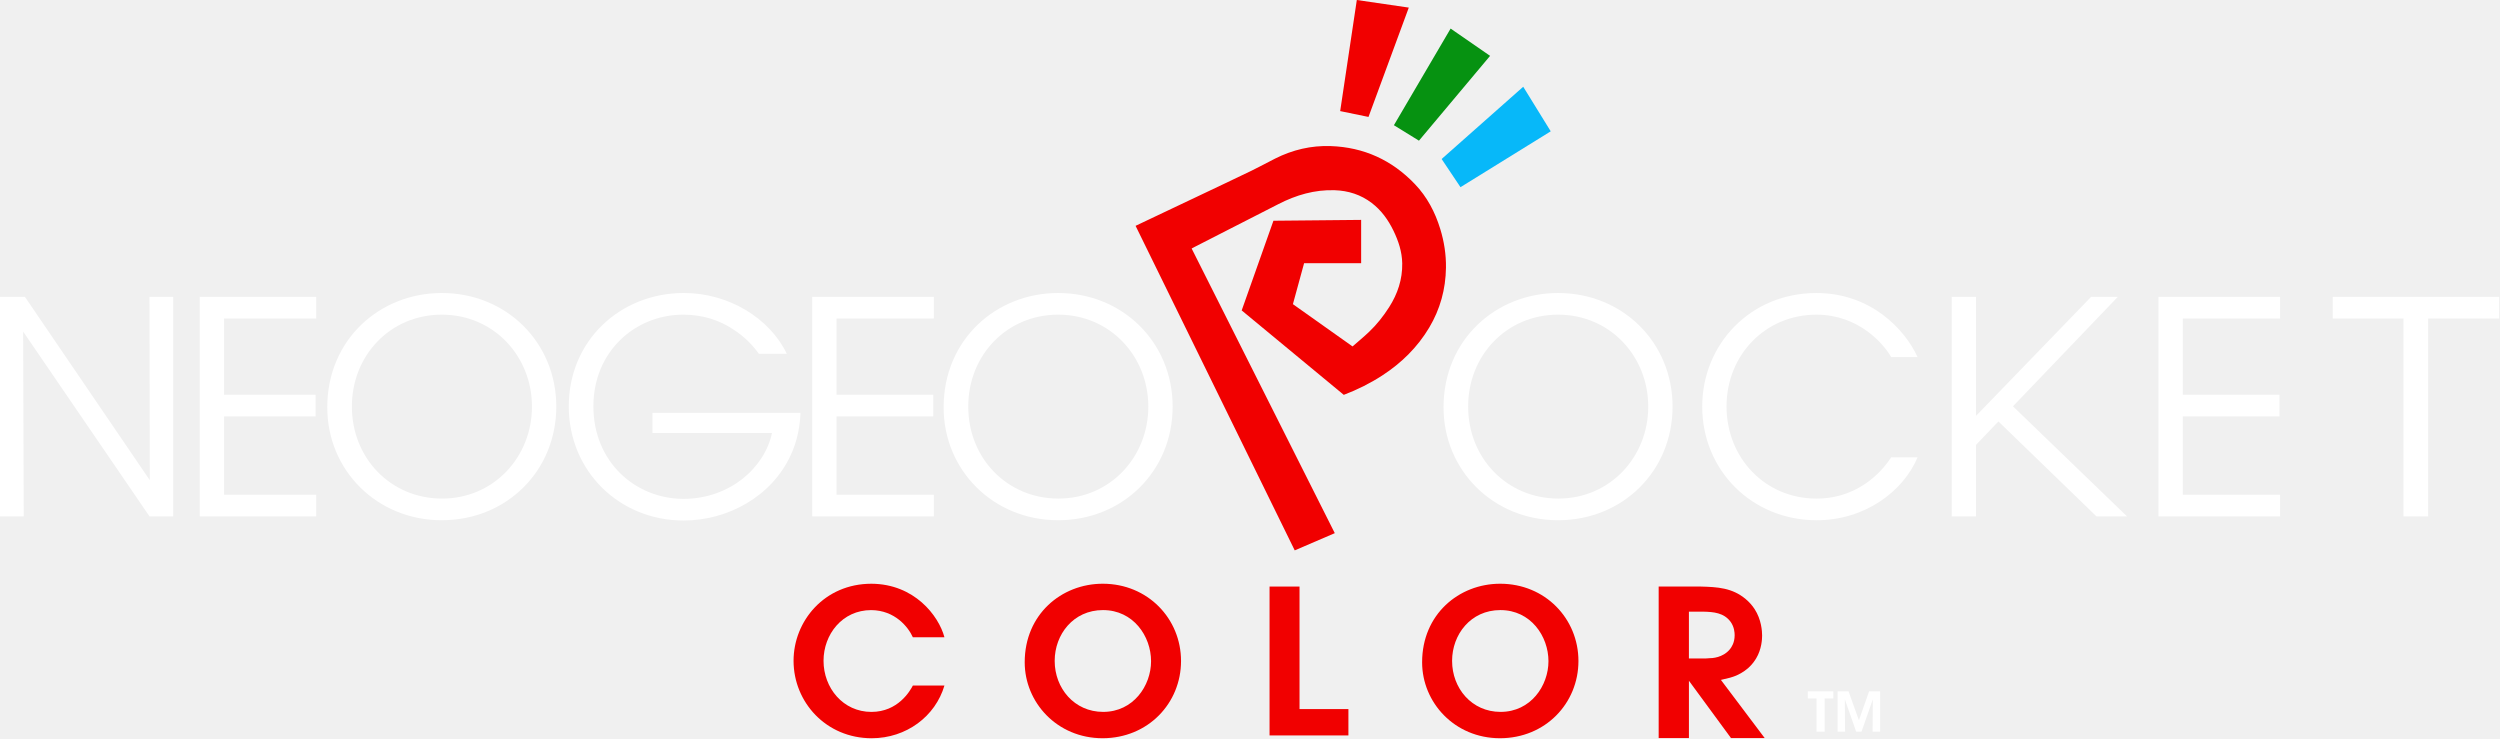
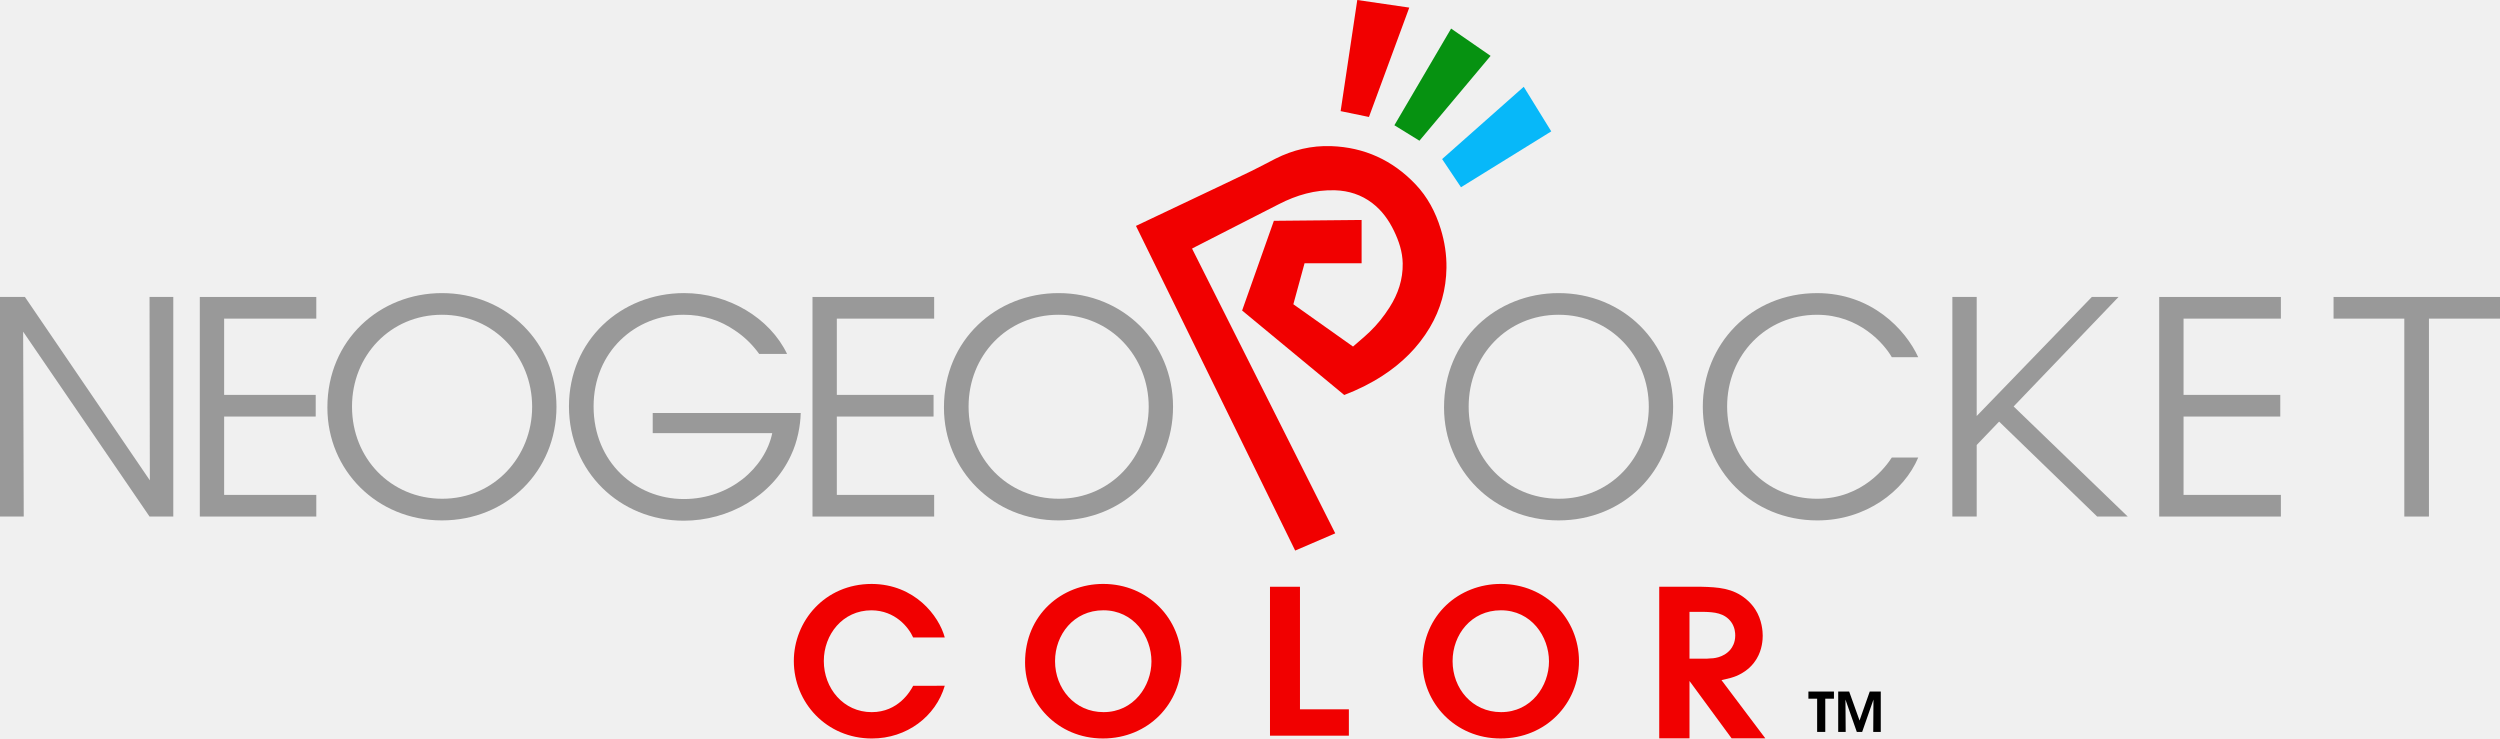
- <svg xmlns="http://www.w3.org/2000/svg" width="100%" height="100%" viewBox="0 0 2363 698" version="1.1" xml:space="preserve" style="fill-rule:evenodd;clip-rule:evenodd;stroke-linejoin:round;stroke-miterlimit:2;">
+ <svg xmlns="http://www.w3.org/2000/svg" id="Ebene_3" x="0px" y="0px" width="566.927px" height="167.468px" viewBox="0 0 566.927 167.468">
+   <path d="M 33.98 108.929 L 33.912 67.342 L 39.296 67.342 L 39.296 117.139 L 33.912 117.139 L 5.249 75.215 L 5.384 117.139 L 0 117.139 L 0 67.342 L 5.652 67.342 L 33.98 108.929 Z" style="fill: rgb(153, 153, 153);" />
+   <path d="M 45.31 67.342 L 71.729 67.342 L 71.729 72.254 L 50.827 72.254 L 50.827 89.548 L 71.594 89.548 L 71.594 94.46 L 50.827 94.46 L 50.827 112.227 L 71.729 112.227 L 71.729 117.139 L 45.31 117.139 L 45.31 67.342 Z" style="fill: rgb(153, 153, 153);" />
+   <path d="M 74.242 92.375 C 74.242 77.034 86.153 66.467 100.218 66.467 C 114.82 66.467 126.193 77.638 126.193 92.24 C 126.193 106.844 114.888 118.013 100.218 118.013 C 85.48 118.013 74.242 106.64 74.242 92.441 L 74.242 92.375 Z M 79.827 92.24 C 79.827 103.949 88.642 113.101 100.285 113.101 C 112.061 113.101 120.675 103.615 120.675 92.24 C 120.675 80.867 112.062 71.379 100.218 71.379 C 88.509 71.379 79.827 80.665 79.827 92.171 L 79.827 92.24 Z" style="fill: rgb(153, 153, 153);" />
+   <path d="M 172.16 80.262 C 170.612 78.109 168.727 76.292 166.574 74.879 C 163.344 72.658 159.441 71.379 155 71.379 C 144.098 71.379 134.61 79.723 134.61 92.171 C 134.61 104.823 144.166 113.167 155.067 113.167 C 160.316 113.167 164.959 111.352 168.391 108.659 C 171.891 105.899 174.313 102.132 175.121 98.227 L 148.017 98.227 L 148.017 93.651 L 181.581 93.651 C 181.514 96.546 180.841 100.178 179.36 103.275 C 175.053 112.629 165.093 118.079 155.067 118.079 C 140.532 118.079 129.025 106.909 129.025 92.171 C 129.025 77.233 140.734 66.465 155.134 66.465 C 165.228 66.465 174.582 72.118 178.485 80.26 L 172.16 80.26 L 172.16 80.262 L 172.16 80.262 Z" style="fill: rgb(153, 153, 153);" />
+   <path d="M 184.25 67.342 L 211.84 67.342 L 211.84 72.254 L 189.769 72.254 L 189.769 89.548 L 211.706 89.548 L 211.706 94.46 L 189.769 94.46 L 189.769 112.227 L 211.84 112.227 L 211.84 117.139 L 184.25 117.139 L 184.25 67.342 Z" style="fill: rgb(153, 153, 153);" />
+   <path d="M 214.061 92.375 C 214.061 77.034 225.972 66.467 240.036 66.467 C 254.639 66.467 266.011 77.638 266.011 92.24 C 266.011 106.844 254.706 118.013 240.036 118.013 C 225.299 118.013 214.061 106.64 214.061 92.441 L 214.061 92.375 Z M 219.646 92.24 C 219.646 103.949 228.461 113.101 240.103 113.101 C 251.88 113.101 260.493 103.615 260.493 92.24 C 260.493 80.867 251.88 71.379 240.036 71.379 C 228.327 71.379 219.646 80.665 219.646 92.171 L 219.646 92.24 L 219.646 92.24 Z" style="fill: rgb(153, 153, 153);" />
+   <path d="M 327.466 92.375 C 327.466 77.034 339.376 66.467 353.442 66.467 C 368.045 66.467 379.418 77.638 379.418 92.24 C 379.418 106.844 368.113 118.013 353.442 118.013 C 338.705 118.013 327.466 106.64 327.466 92.441 L 327.466 92.375 Z M 333.05 92.24 C 333.05 103.949 341.866 113.101 353.509 113.101 C 365.286 113.101 373.9 103.615 373.9 92.24 C 373.9 80.867 365.287 71.379 353.442 71.379 C 341.734 71.379 333.05 80.665 333.05 92.171 L 333.05 92.24 L 333.05 92.24 Z" style="fill: rgb(153, 153, 153);" />
+   <path d="M 435.001 103.748 C 431.772 111.42 423.091 118.016 412.122 118.016 C 397.386 118.016 386.146 106.643 386.146 92.244 C 386.146 78.044 397.116 66.47 412.052 66.47 C 424.365 66.47 432.106 74.68 434.998 81.005 L 429.008 81.005 C 427.324 78.045 421.674 71.382 412.052 71.382 C 400.41 71.382 391.662 80.601 391.662 92.175 C 391.662 103.952 400.475 113.104 412.052 113.104 C 422.485 113.104 427.797 105.634 429.008 103.75 L 435.001 103.748 L 435.001 103.748 Z" style="fill: rgb(153, 153, 153);" />
+   <path d="M 489.644 67.342 L 517.236 67.342 L 517.236 72.254 L 495.164 72.254 L 495.164 89.548 L 517.1 89.548 L 517.1 94.46 L 495.164 94.46 L 495.164 112.227 L 517.236 112.227 L 517.236 117.139 L 489.644 117.139 L 489.644 67.342 L 489.644 67.342 Z" style="fill: rgb(153, 153, 153);" />
+   <path d="M 545.228 72.254 L 529.181 72.254 L 529.181 67.342 L 566.927 67.342 L 566.927 72.254 L 550.814 72.254 L 550.814 117.139 L 545.228 117.139 L 545.228 72.254 Z" style="fill: rgb(153, 153, 153);" />
+   <path fill="#F10000" d="M 214.245 155.511 C 212.192 162.493 205.62 167.468 197.724 167.468 C 187.41 167.468 180.017 159.298 180.017 149.899 C 180.017 140.909 186.999 132.42 197.679 132.42 C 207.4 132.467 212.922 139.631 214.245 144.562 L 207.08 144.562 C 206.031 142.234 203.019 138.447 197.633 138.4 C 191.061 138.4 186.817 143.921 186.817 149.9 C 186.817 156.062 191.244 161.494 197.679 161.494 C 203.703 161.494 206.442 156.748 207.08 155.515 L 214.245 155.511 L 214.245 155.511 Z" />
+   <path fill="#F10000" d="M 232.454 150.216 C 232.454 139.403 240.76 132.417 250.162 132.417 C 260.385 132.417 267.915 140.357 267.915 149.941 C 267.915 159.525 260.43 167.464 250.116 167.464 C 239.756 167.464 232.454 159.296 232.454 150.261 L 232.454 150.216 L 232.454 150.216 Z M 239.254 149.943 C 239.254 156.105 243.681 161.49 250.254 161.49 C 257.1 161.49 261.116 155.556 261.116 149.99 C 261.116 144.332 257.1 138.396 250.208 138.396 C 243.454 138.396 239.254 143.963 239.254 149.898 L 239.254 149.943 Z" />
+   <path fill="#F10000" d="M 287.996 133.059 L 294.795 133.059 L 294.795 160.852 L 305.885 160.852 L 305.885 166.831 L 287.996 166.831 L 287.996 133.059 Z" />
+   <path fill="#F10000" d="M 322.606 150.216 C 322.606 139.403 330.912 132.417 340.313 132.417 C 350.537 132.417 358.067 140.357 358.067 149.941 C 358.067 159.525 350.582 167.464 340.268 167.464 C 329.91 167.464 322.606 159.296 322.606 150.261 L 322.606 150.216 Z M 329.406 149.943 C 329.406 156.105 333.834 161.49 340.404 161.49 C 347.25 161.49 351.266 155.556 351.266 149.99 C 351.266 144.332 347.249 138.396 340.359 138.396 C 333.605 138.396 329.406 143.963 329.406 149.898 L 329.406 149.943 L 329.406 149.943 Z" />
+   <path d="M 475.574 117.139 L 482.506 117.139 L 456.635 92.171 L 480.418 67.341 L 474.363 67.341 L 448.258 94.339 L 448.258 87.943 L 448.258 67.342 L 442.74 67.342 L 442.74 117.139 L 448.258 117.139 L 448.258 100.911 L 453.338 95.605 L 475.574 117.139 Z" style="fill: rgb(153, 153, 153);" />
+   <path fill="#F10000" d="M 385.808 133.059 C 389.607 133.155 392.964 133.35 395.984 135.88 C 396.762 136.516 397.494 137.341 398.029 138.169 C 399.588 140.557 399.733 143.232 399.733 144.159 C 399.733 144.984 399.636 147.273 398.371 149.368 C 398.029 149.9 397.592 150.632 396.569 151.556 C 395.449 152.532 394.281 153.066 393.841 153.26 C 393.013 153.601 392.187 153.845 390.385 154.234 L 400.318 167.427 L 392.673 167.427 L 383.13 154.429 L 383.13 167.427 L 376.266 167.427 L 376.266 133.056 L 385.808 133.059 L 385.808 133.059 Z M 383.13 149.369 L 386.538 149.369 C 386.929 149.369 387.267 149.369 387.659 149.32 C 388.388 149.32 390.823 149.222 392.43 147.275 C 392.818 146.787 393.501 145.765 393.501 144.109 C 393.501 143.574 393.452 142.258 392.575 141.045 C 391.064 138.998 388.727 138.805 386.389 138.754 L 383.127 138.754 L 383.127 149.369 L 383.13 149.369 Z" />
+   <path fill="none" d="M 302.794 120.945 C 291.956 99.391 281.148 77.895 270.333 56.383 C 270.393 56.341 270.441 56.3 270.496 56.273 C 273.193 54.893 275.891 53.513 278.587 52.135 C 282.399 50.189 286.212 48.252 290.02 46.296 C 294.023 44.24 298.23 43.003 302.771 43.15 C 305.862 43.25 308.696 44.149 311.182 46.045 C 313.376 47.719 314.929 49.893 316.119 52.351 C 317.248 54.683 318.053 57.11 318.098 59.728 C 318.161 63.364 317.062 66.652 315.113 69.705 C 313.807 71.747 312.317 73.626 310.569 75.289 C 309.365 76.435 308.078 77.493 306.83 78.588 C 302.261 75.347 297.789 72.178 293.299 68.995 C 294.152 65.882 294.992 62.797 295.838 59.704 C 300.199 59.704 304.5 59.704 308.778 59.704 C 308.778 56.427 308.778 53.177 308.778 49.881 C 302.096 49.945 295.488 50.008 288.881 50.074 C 286.474 56.875 284.078 63.639 281.681 70.416 C 289.416 76.814 297.125 83.19 304.84 89.573 C 307.906 88.404 310.815 86.964 313.553 85.186 C 317.916 82.351 321.553 78.79 324.224 74.305 C 326.705 70.136 327.952 65.595 328.02 60.746 C 328.062 57.741 327.606 54.803 326.722 51.923 C 325.549 48.107 323.735 44.653 320.967 41.758 C 315.778 36.325 309.414 33.405 301.886 33.137 C 297.436 32.979 293.226 33.984 289.254 35.979 C 287.465 36.879 285.713 37.851 283.913 38.723 C 279.903 40.662 275.873 42.56 271.851 44.471 C 268.304 46.157 264.756 47.837 261.209 49.518 C 260.01 50.087 258.81 50.658 257.609 51.228 C 269.655 75.789 281.687 100.321 293.713 124.853 C 296.762 123.541 299.748 122.255 302.794 120.945 Z" />
+   <path fill="#F10000" d="M 302.794 120.945 C 299.747 122.256 296.762 123.541 293.708 124.853 C 281.683 100.324 269.649 75.79 257.604 51.229 C 258.805 50.659 260.004 50.088 261.204 49.519 C 264.751 47.837 268.299 46.157 271.846 44.472 C 275.868 42.561 279.898 40.663 283.908 38.724 C 285.708 37.852 287.46 36.88 289.249 35.98 C 293.221 33.984 297.431 32.98 301.88 33.138 C 309.409 33.406 315.773 36.326 320.962 41.759 C 323.73 44.654 325.544 48.107 326.716 51.924 C 327.601 54.803 328.057 57.742 328.015 60.747 C 327.947 65.596 326.702 70.137 324.219 74.306 C 321.546 78.79 317.911 82.351 313.546 85.187 C 310.81 86.963 307.901 88.404 304.835 89.573 C 297.12 83.191 289.411 76.815 281.676 70.417 C 284.073 63.64 286.469 56.876 288.876 50.075 C 295.483 50.01 302.094 49.946 308.773 49.882 C 308.773 53.178 308.773 56.428 308.773 59.705 C 304.495 59.705 300.194 59.705 295.833 59.705 C 294.987 62.798 294.145 65.883 293.294 68.996 C 297.784 72.179 302.255 75.348 306.825 78.589 C 308.073 77.494 309.36 76.436 310.564 75.29 C 312.312 73.627 313.802 71.748 315.107 69.706 C 317.057 66.653 318.157 63.365 318.093 59.729 C 318.045 57.111 317.242 54.684 316.114 52.352 C 314.926 49.894 313.372 47.72 311.177 46.046 C 308.691 44.15 305.857 43.252 302.766 43.151 C 298.225 43.004 294.018 44.24 290.015 46.297 C 286.209 48.253 282.394 50.19 278.582 52.136 C 275.885 53.514 273.187 54.894 270.491 56.274 C 270.436 56.302 270.387 56.343 270.328 56.384 C 281.149 77.895 291.957 99.391 302.794 120.945 Z" />
+   <path fill="#F10000" d="M 310.439 26.526 C 308.277 26.081 306.175 25.647 304.016 25.202 C 305.273 16.807 306.53 8.414 307.79 0 C 311.725 0.574 315.622 1.145 319.581 1.724 C 316.526 10.012 313.488 18.253 310.439 26.526 Z" />
+   <path fill="#07B8F9" d="M 345.539 19.679 C 347.627 23.06 349.686 26.399 351.78 29.791 C 344.961 34.013 338.145 38.231 331.308 42.462 C 329.874 40.322 328.468 38.221 327.03 36.071 C 333.195 30.612 339.347 25.163 345.539 19.679 Z" />
+   <path fill="#069211" d="M 329.069 6.482 C 332.086 8.567 335.048 10.616 338.023 12.672 C 332.646 19.084 327.285 25.477 321.887 31.911 C 319.999 30.746 318.128 29.592 316.204 28.404 C 320.475 21.129 324.753 13.837 329.069 6.482 Z" />
  <g>
-     <g>
-       <path d="M141.583,453.871l-0.283,-173.279l22.433,0l0,207.487l-22.433,0l-119.429,-174.683l0.562,174.683l-22.433,0l0,-207.487l23.55,0l118.033,173.279Z" style="fill:#fff;fill-rule:nonzero;" />
-       <path d="M188.792,280.592l110.079,0l0,20.466l-87.092,0l0,72.059l86.529,0l0,20.466l-86.529,0l0,74.03l87.092,0l0,20.466l-110.079,0l0,-207.487Z" style="fill:#fff;fill-rule:nonzero;" />
-       <path d="M309.342,384.896c0,-63.921 49.629,-107.95 108.233,-107.95c60.842,0 108.229,46.546 108.229,107.387c0,60.85 -47.104,107.388 -108.229,107.388c-61.408,0 -108.233,-47.388 -108.233,-106.55l0,-0.275Zm23.271,-0.563c0,48.788 36.729,86.921 85.241,86.921c49.067,0 84.959,-39.525 84.959,-86.921c0,-47.387 -35.888,-86.921 -85.238,-86.921c-48.788,0 -84.962,38.692 -84.962,86.634l0,0.287Z" style="fill:#fff;fill-rule:nonzero;" />
-       <path d="M717.333,334.425c-6.45,-8.971 -14.304,-16.542 -23.275,-22.429c-13.458,-9.254 -29.721,-14.583 -48.225,-14.583c-45.425,0 -84.958,34.766 -84.958,86.633c0,52.717 39.817,87.483 85.237,87.483c21.871,0 41.217,-7.562 55.517,-18.783c14.583,-11.5 24.675,-27.196 28.042,-43.467l-112.934,0l0,-19.066l139.85,0c-0.279,12.062 -3.083,27.195 -9.254,40.1c-17.946,38.975 -59.446,61.683 -101.221,61.683c-60.562,0 -108.508,-46.542 -108.508,-107.95c0,-62.242 48.788,-107.108 108.788,-107.108c42.058,0 81.033,23.554 97.295,57.479l-26.354,0l0,0.008Z" style="fill:#fff;fill-rule:nonzero;" />
-       <path d="M767.708,280.592l114.959,0l0,20.466l-91.963,0l0,72.059l91.404,0l0,20.466l-91.404,0l0,74.03l91.963,0l0,20.466l-114.959,0l0,-207.487Z" style="fill:#fff;fill-rule:nonzero;" />
-       <path d="M891.921,384.896c0,-63.921 49.629,-107.95 108.229,-107.95c60.846,0 108.229,46.546 108.229,107.387c0,60.85 -47.104,107.388 -108.229,107.388c-61.404,0 -108.229,-47.388 -108.229,-106.55l0,-0.275Zm23.271,-0.563c0,48.788 36.729,86.921 85.237,86.921c49.071,0 84.959,-39.525 84.959,-86.921c0,-47.387 -35.888,-86.921 -85.238,-86.921c-48.787,0 -84.958,38.692 -84.958,86.634l0,0.287Z" style="fill:#fff;fill-rule:nonzero;" />
-     </g>
-     <g>
-       <path d="M1364.44,384.896c0,-63.921 49.625,-107.95 108.233,-107.95c60.846,0 108.233,46.546 108.233,107.387c0,60.85 -47.104,107.388 -108.233,107.388c-61.404,0 -108.233,-47.388 -108.233,-106.55l0,-0.275Zm23.266,-0.563c0,48.788 36.734,86.921 85.246,86.921c49.071,0 84.963,-39.525 84.963,-86.921c0,-47.387 -35.888,-86.921 -85.242,-86.921c-48.783,0 -84.967,38.692 -84.967,86.634l0,0.287Z" style="fill:#fff;fill-rule:nonzero;" />
-       <path d="M1812.5,432.283c-13.454,31.967 -49.625,59.45 -95.329,59.45c-61.4,0 -108.233,-47.387 -108.233,-107.383c0,-59.167 45.708,-107.392 107.941,-107.392c51.304,0 83.559,34.209 95.609,60.563l-24.959,0c-7.016,-12.333 -30.558,-40.096 -70.65,-40.096c-48.508,0 -84.958,38.412 -84.958,86.637c0,49.071 36.721,87.205 84.958,87.205c43.471,0 65.604,-31.125 70.65,-38.975l24.971,-0.009Z" style="fill:#fff;fill-rule:nonzero;" />
-       <path d="M2040.18,280.592l114.967,0l0,20.466l-91.967,0l0,72.059l91.4,0l0,20.466l-91.4,0l0,74.03l91.967,0l0,20.466l-114.967,0l0,-207.487Z" style="fill:#fff;fill-rule:nonzero;" />
-       <path d="M2271.78,301.058l-66.862,0l0,-20.466l157.275,0l0,20.466l-67.138,0l0,187.021l-23.275,0l0,-187.021Z" style="fill:#fff;fill-rule:nonzero;" />
-     </g>
-     <path d="M892.688,647.963c-8.555,29.091 -35.938,49.82 -68.838,49.82c-42.975,0 -73.779,-34.041 -73.779,-73.204c0,-37.458 29.091,-72.829 73.592,-72.829c40.504,0.196 63.512,30.046 69.025,50.592l-29.855,0c-4.37,-9.7 -16.92,-25.479 -39.362,-25.675c-27.383,0 -45.067,23.004 -45.067,47.916c0,25.675 18.446,48.309 45.259,48.309c25.1,0 36.512,-19.775 39.17,-24.913l29.855,-0.017Z" style="fill:#f10000;fill-rule:nonzero;" />
-     <path d="M968.558,625.9c0,-45.054 34.609,-74.162 73.784,-74.162c42.595,0 73.971,33.083 73.971,73.016c0,39.934 -31.188,73.013 -74.163,73.013c-43.167,0 -73.592,-34.034 -73.592,-71.679l0,-0.188Zm28.334,-1.137c0,25.675 18.445,48.112 45.833,48.112c28.525,0 45.258,-24.725 45.258,-47.917c0,-23.575 -16.733,-48.308 -45.45,-48.308c-28.141,0 -45.641,23.196 -45.641,47.925l0,0.188Z" style="fill:#f10000;fill-rule:nonzero;" />
-     <path d="M1199.98,554.413l28.33,0l0,115.804l46.208,0l0,24.912l-74.538,0l0,-140.717Z" style="fill:#f10000;fill-rule:nonzero;" />
-     <path d="M1344.19,625.9c0,-45.054 34.608,-74.162 73.779,-74.162c42.6,0 73.975,33.083 73.975,73.016c0,39.934 -31.188,73.013 -74.163,73.013c-43.158,0 -73.591,-34.034 -73.591,-71.679l0,-0.188Zm28.333,-1.137c0,25.675 18.45,48.112 45.825,48.112c28.525,0 45.258,-24.725 45.258,-47.917c0,-23.575 -16.737,-48.308 -45.445,-48.308c-28.142,0 -45.638,23.196 -45.638,47.925l0,0.188Z" style="fill:#f10000;fill-rule:nonzero;" />
-     <path d="M1981.56,488.079l28.884,0l-107.796,-104.033l99.096,-103.459l-25.229,0l-108.771,112.492l0,-112.487l-22.992,0l0,207.487l22.992,0l0,-67.616l21.166,-22.109l92.65,89.725Z" style="fill:#fff;fill-rule:nonzero;" />
-     <path d="M1607.53,554.413c15.829,0.399 29.817,1.212 42.4,11.754c3.242,2.65 6.292,6.087 8.521,9.537c6.496,9.95 7.1,21.096 7.1,24.958c0,3.438 -0.404,12.976 -5.675,21.705c-1.425,2.216 -3.246,5.266 -7.508,9.116c-4.667,4.067 -9.534,6.292 -11.367,7.1c-3.45,1.421 -6.892,2.438 -14.4,4.059l41.388,54.971l-31.855,0l-39.762,-54.159l0,54.159l-28.6,0l0,-143.213l39.758,0.012Zm-11.17,67.959l14.212,0c1.629,0 3.038,0 4.671,-0.204c3.037,0 13.183,-0.409 19.879,-8.521c1.617,-2.034 4.463,-6.292 4.463,-13.192c0,-2.229 -0.205,-7.712 -3.859,-12.767c-6.296,-8.529 -16.033,-9.333 -25.775,-9.545l-13.591,0l0,44.229Z" style="fill:#f10000;fill-rule:nonzero;" />
-     <path d="M1261.64,503.938c-45.159,-89.809 -90.192,-179.375 -135.255,-269.009c0.25,-0.175 0.45,-0.346 0.68,-0.458c11.237,-5.75 22.479,-11.5 33.712,-17.242c15.883,-8.108 31.771,-16.179 47.638,-24.329c16.679,-8.567 34.208,-13.721 53.129,-13.108c12.879,0.416 24.687,4.162 35.046,12.062c9.141,6.975 15.612,16.034 20.57,26.275c4.705,9.717 8.059,19.829 8.246,30.738c0.263,15.15 -4.316,28.85 -12.437,41.571c-5.442,8.508 -11.65,16.337 -18.934,23.266c-5.016,4.775 -10.379,9.183 -15.579,13.746c-19.037,-13.504 -37.671,-26.708 -56.379,-39.971c3.554,-12.971 7.054,-25.825 10.579,-38.712l53.917,0l0,-40.929c-27.842,0.266 -55.375,0.529 -82.904,0.804c-10.029,28.337 -20.013,56.521 -30,84.758c32.229,26.658 64.35,53.225 96.496,79.821c12.775,-4.871 24.895,-10.871 36.304,-18.279c18.179,-11.813 33.333,-26.65 44.462,-45.338c10.338,-17.371 15.534,-36.291 15.817,-56.496c0.175,-12.52 -1.725,-24.762 -5.408,-36.762c-4.888,-15.9 -12.446,-30.292 -23.98,-42.354c-21.62,-22.638 -48.137,-34.804 -79.504,-35.921c-18.541,-0.659 -36.083,3.529 -52.633,11.841c-7.454,3.75 -14.754,7.8 -22.254,11.434c-16.709,8.079 -33.5,15.987 -50.259,23.95c-14.779,7.025 -29.562,14.025 -44.341,21.029c-4.996,2.371 -9.996,4.75 -15,7.125c50.191,102.338 100.325,204.554 150.433,306.771c12.704,-5.467 25.146,-10.825 37.838,-16.284Z" style="fill:none;fill-rule:nonzero;" />
-     <path d="M1261.64,503.938c-12.696,5.462 -25.134,10.816 -37.859,16.283c-50.104,-102.204 -100.246,-204.429 -150.433,-306.767c5.004,-2.375 10,-4.754 15,-7.125c14.779,-7.008 29.563,-14.008 44.342,-21.029c16.758,-7.963 33.55,-15.871 50.258,-23.95c7.5,-3.633 14.8,-7.683 22.254,-11.433c16.55,-8.317 34.092,-12.5 52.629,-11.842c31.371,1.117 57.888,13.283 79.509,35.921c11.533,12.062 19.091,26.45 23.975,42.354c3.687,11.996 5.587,24.242 5.412,36.763c-0.283,20.204 -5.471,39.124 -15.816,56.495c-11.138,18.684 -26.284,33.521 -44.471,45.338c-11.4,7.4 -23.521,13.404 -36.296,18.275c-32.146,-26.592 -64.267,-53.159 -96.496,-79.817c9.988,-28.237 19.971,-56.421 30,-84.758c27.529,-0.271 55.075,-0.538 82.904,-0.804l0,40.929l-53.916,0c-3.525,12.887 -7.034,25.741 -10.58,38.712c18.709,13.263 37.338,26.467 56.38,39.971c5.199,-4.562 10.562,-8.971 15.579,-13.746c7.283,-6.929 13.491,-14.758 18.929,-23.266c8.125,-12.721 12.708,-26.421 12.441,-41.571c-0.2,-10.909 -3.545,-21.021 -8.245,-30.738c-4.95,-10.241 -11.425,-19.3 -20.571,-26.275c-10.359,-7.9 -22.167,-11.641 -35.046,-12.062c-18.921,-0.613 -36.45,4.537 -53.129,13.108c-15.859,8.15 -31.754,16.221 -47.638,24.329c-11.237,5.742 -22.479,11.492 -33.712,17.242c-0.229,0.117 -0.434,0.287 -0.679,0.458c45.087,89.629 90.12,179.196 135.275,269.004Z" style="fill:#f10000;fill-rule:nonzero;" />
-     <path d="M1293.5,110.525c-9.008,-1.854 -17.767,-3.663 -26.763,-5.517c5.238,-34.979 10.475,-69.95 15.725,-105.008c16.396,2.392 32.634,4.771 49.13,7.183c-12.73,34.534 -25.388,68.871 -38.092,103.342Z" style="fill:#f10000;fill-rule:nonzero;" />
-     <path d="M1439.75,81.996c8.7,14.087 17.279,28 26.004,42.133c-28.413,17.592 -56.813,35.167 -85.3,52.796c-5.975,-8.917 -11.833,-17.671 -17.825,-26.629c25.688,-22.746 51.321,-45.45 77.121,-68.3Z" style="fill:#07b8f9;fill-rule:nonzero;" />
-     <path d="M1371.12,27.008c12.571,8.688 24.912,17.225 37.308,25.792c-22.404,26.717 -44.741,53.354 -67.233,80.163c-7.867,-4.855 -15.663,-9.663 -23.679,-14.613c17.796,-30.312 35.62,-60.696 53.604,-91.342Z" style="fill:#069211;fill-rule:nonzero;" />
-     <g>
-       <path d="M1716.98,660.179l-8.25,0l0,-6.754l24.129,0l0,6.754l-8.196,0l0,31.396l-7.683,0l0,-31.396Z" style="fill:#fff;fill-rule:nonzero;" />
-       <path d="M1736.88,691.579l0,-38.15l10.359,0l9.808,27.375l9.637,-27.375l10.417,0l0,38.15l-7.121,0l0.213,-30.575l-10.679,30.575l-5.055,0l-10.725,-30.575l0.213,30.575l-7.067,0Z" style="fill:#fff;fill-rule:nonzero;" />
-     </g>
+     <path d="M412.074,158.443h-1.98v-1.621h5.791v1.621h-1.967v7.535h-1.844V158.443L412.074,158.443z" />
+     <path d="M416.851,165.979v-9.156h2.486l2.354,6.57l2.313-6.57h2.5v9.156h-1.709l0.051-7.338l-2.563,7.338h-1.213l-2.574-7.338    l0.051,7.338H416.851z" />
  </g>
</svg>
